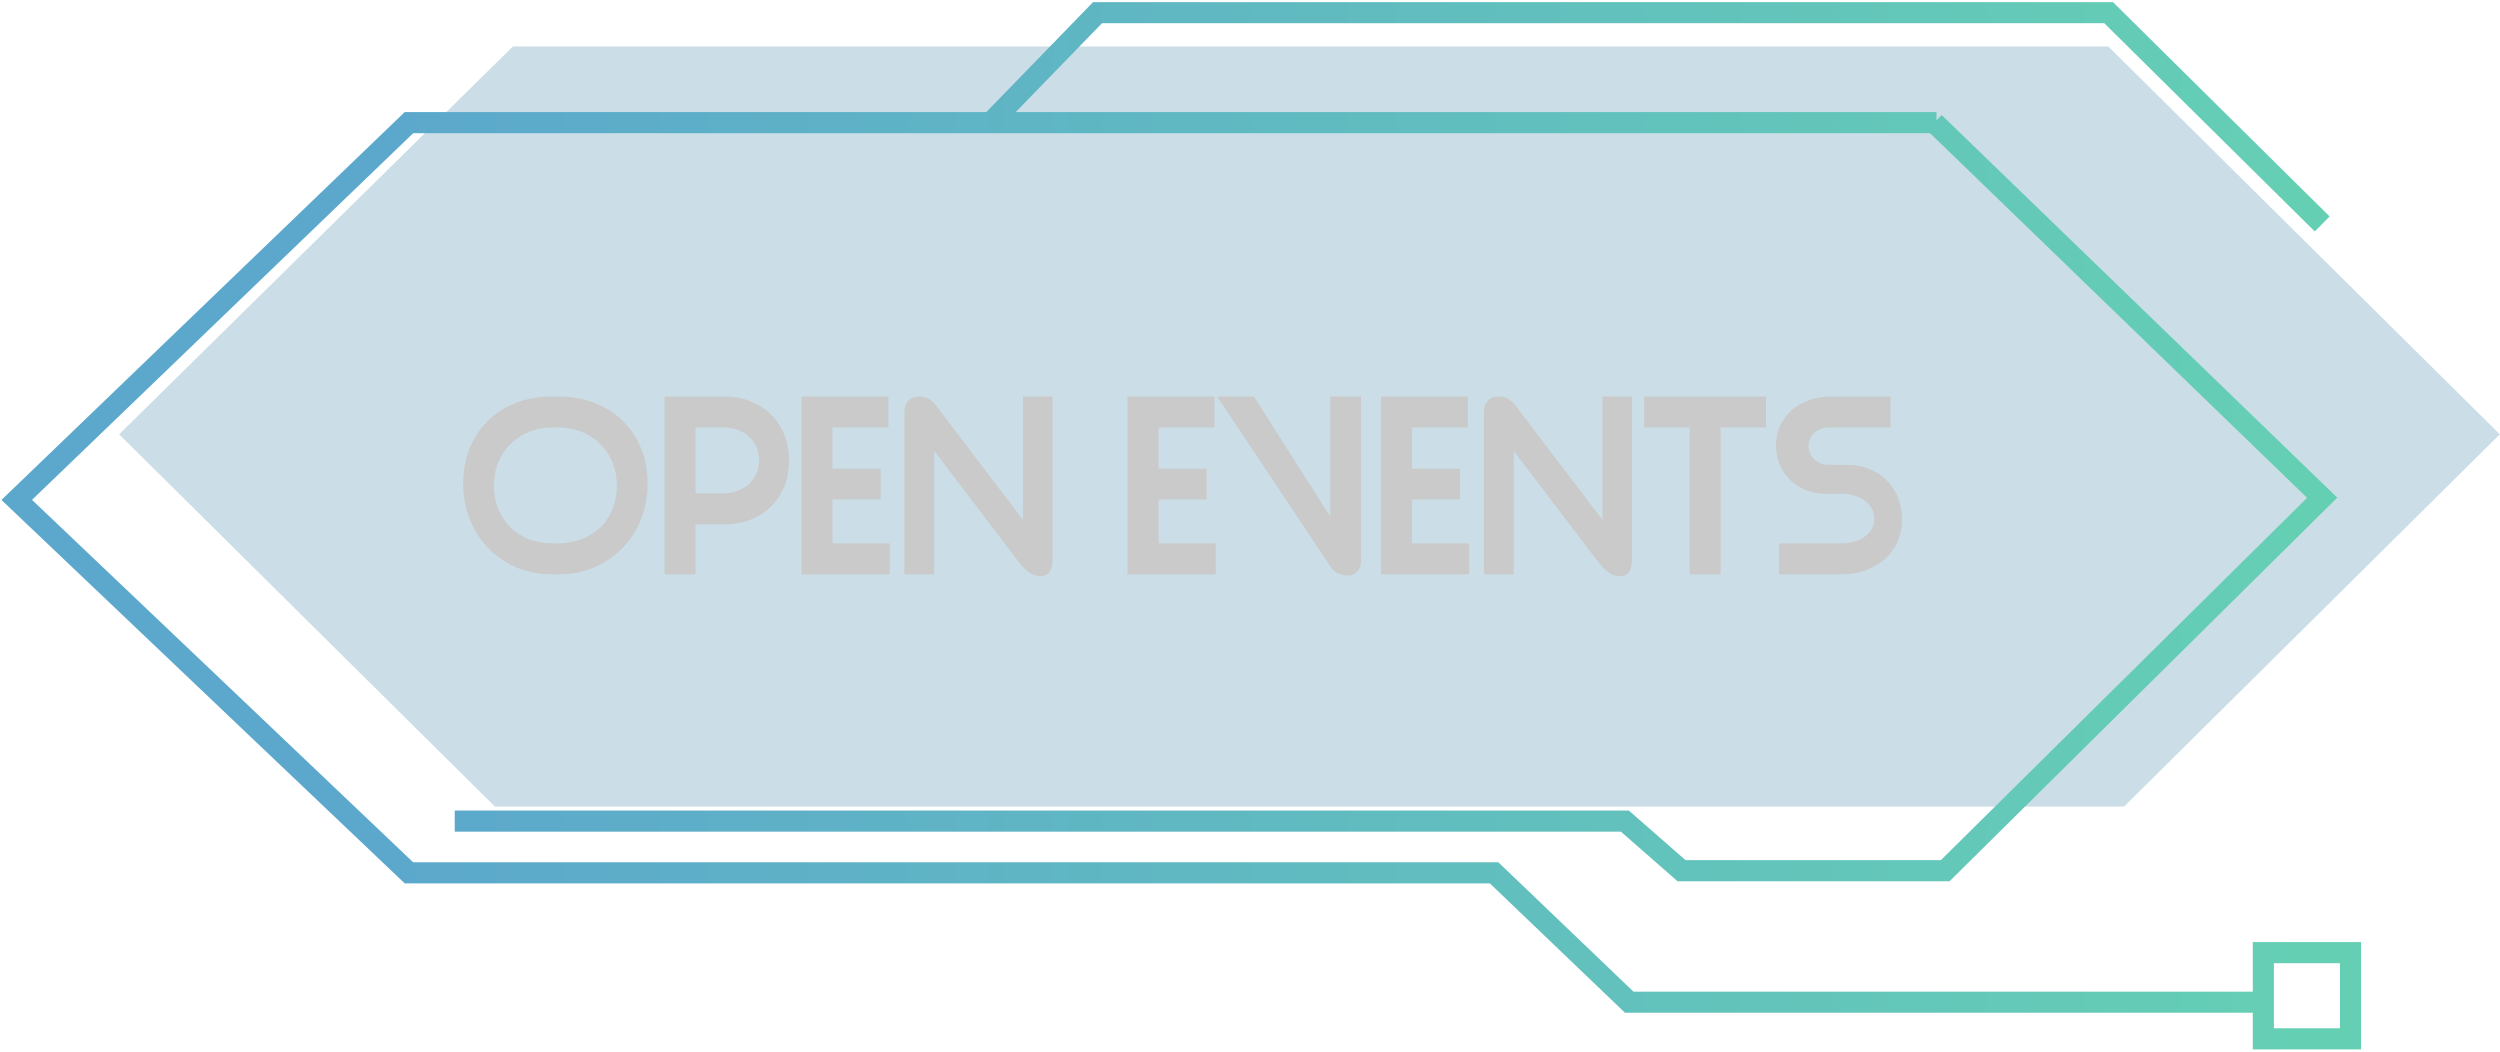
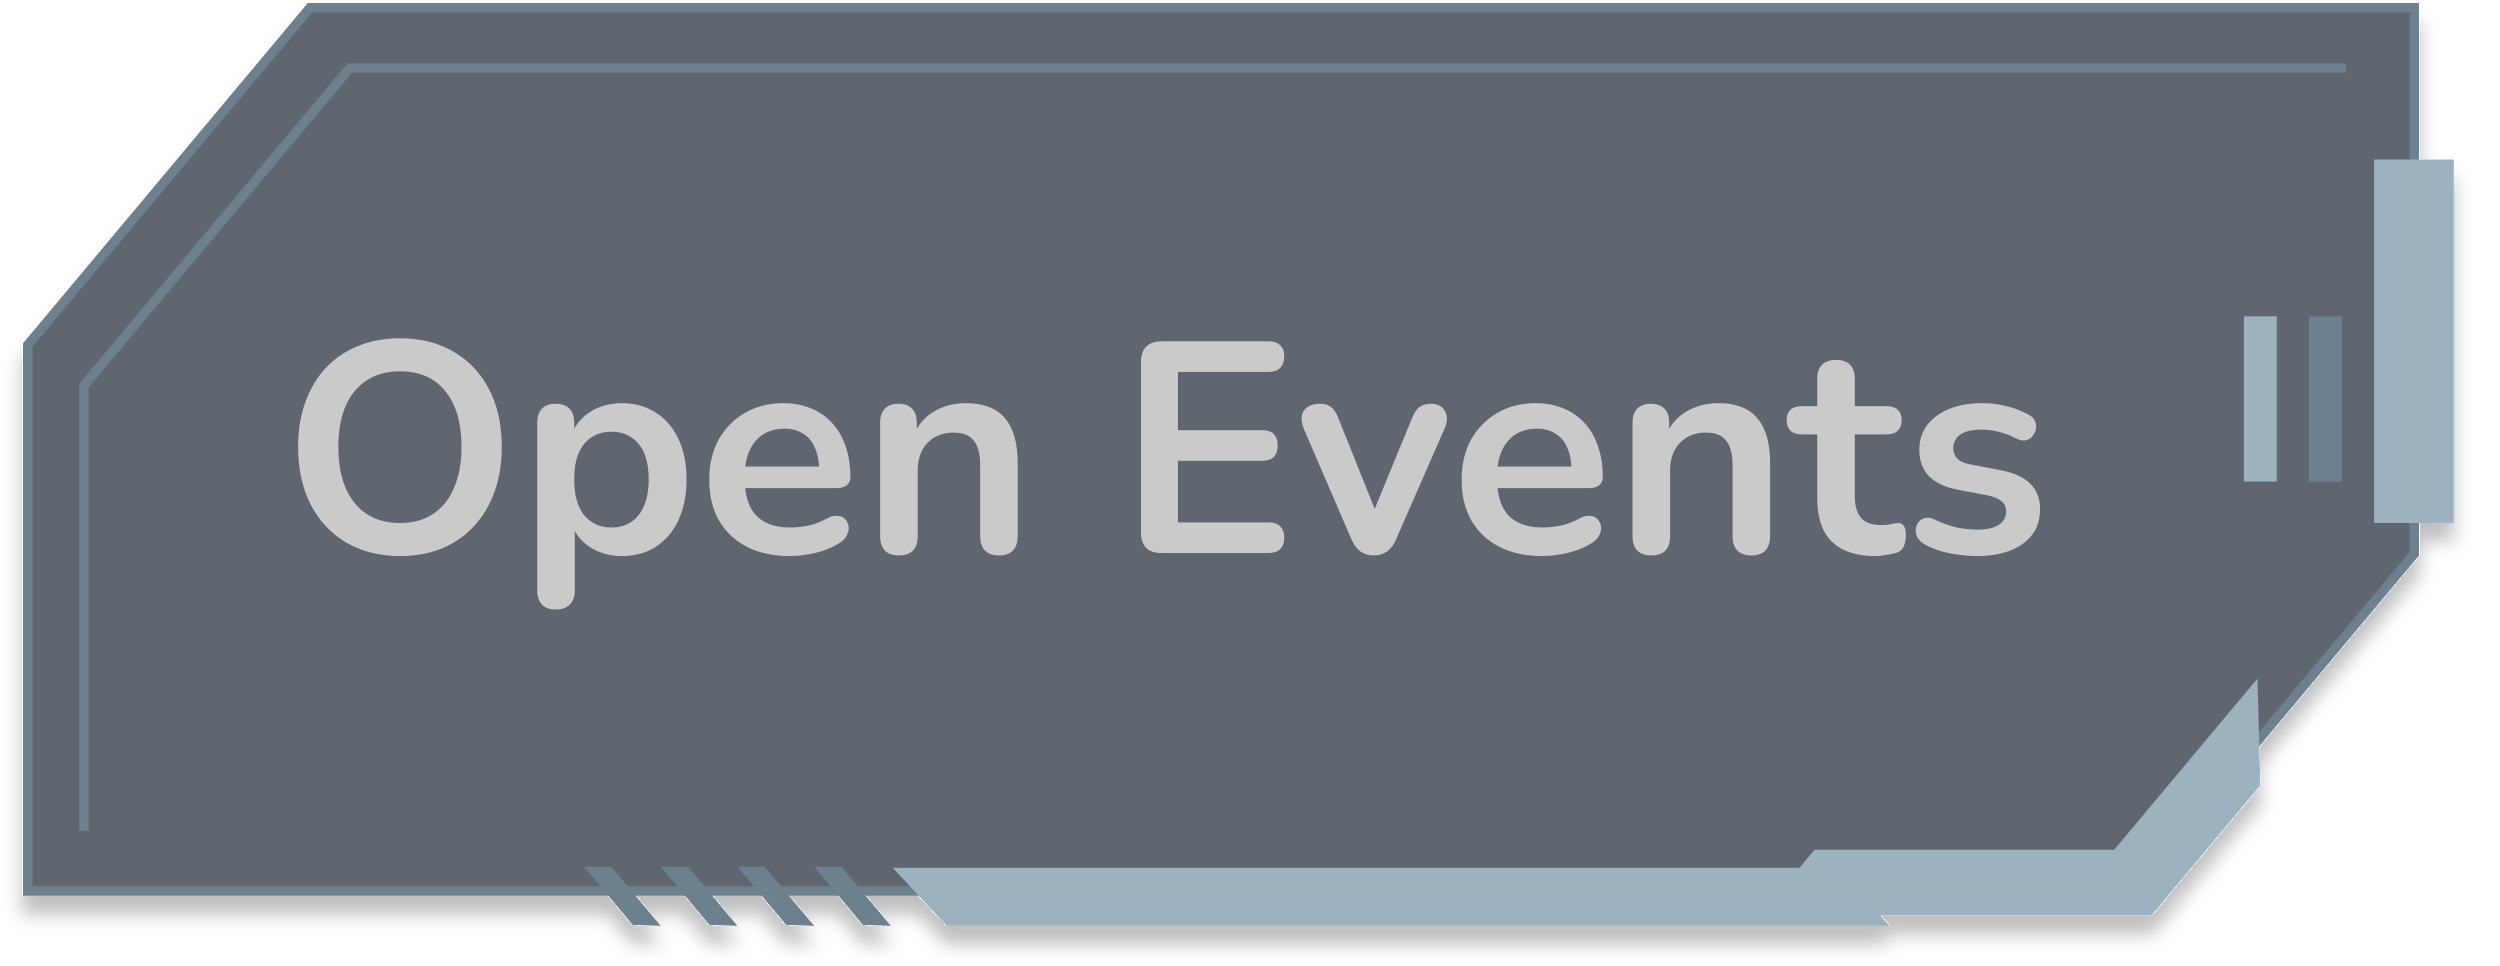
- <svg xmlns="http://www.w3.org/2000/svg" width="592" height="249" viewBox="0 0 592 249" fill="none">
-   <path d="M499.245 11H121.456L28.208 102.848L117.193 191H502.975L591.96 102.848L499.245 11Z" fill="#5190AE" fill-opacity="0.3" />
-   <path d="M458.56 29.036H96.841L3.961 118.374L96.841 206.691H353.811L385.803 237.321H535.96M535.96 237.321V225.58H556.6V246H535.96V237.321ZM107.678 194.439H384.771L398.187 206.181H460.624L549.892 117.863L458.044 29.036M234.614 29.036L259.898 3H499.324L549.892 53.029" stroke="url(#paint0_linear_818_2721)" stroke-width="5" />
-   <path d="M130.896 136C127.8 136 124.938 135.46 122.31 134.38C119.718 133.264 117.486 131.734 115.614 129.79C113.742 127.846 112.284 125.578 111.24 122.986C110.196 120.358 109.674 117.532 109.674 114.508C109.674 111.484 110.178 108.712 111.186 106.192C112.23 103.672 113.67 101.494 115.506 99.658C117.378 97.822 119.61 96.4 122.202 95.392C124.83 94.384 127.728 93.88 130.896 93.88H132.138C135.342 93.88 138.24 94.402 140.832 95.446C143.46 96.454 145.692 97.876 147.528 99.712C149.4 101.548 150.84 103.726 151.848 106.246C152.856 108.766 153.36 111.52 153.36 114.508C153.36 117.532 152.838 120.358 151.794 122.986C150.75 125.578 149.274 127.846 147.366 129.79C145.494 131.734 143.262 133.264 140.67 134.38C138.078 135.46 135.234 136 132.138 136H130.896ZM130.896 101.224C128.88 101.224 127.026 101.566 125.334 102.25C123.642 102.934 122.166 103.888 120.906 105.112C119.682 106.336 118.71 107.794 117.99 109.486C117.306 111.178 116.964 113.05 116.964 115.102C116.964 117.082 117.306 118.9 117.99 120.556C118.674 122.212 119.628 123.652 120.852 124.876C122.076 126.064 123.534 127 125.226 127.684C126.954 128.332 128.844 128.656 130.896 128.656H132.138C134.226 128.656 136.116 128.314 137.808 127.63C139.536 126.946 141.012 126.01 142.236 124.822C143.46 123.598 144.396 122.158 145.044 120.502C145.728 118.846 146.07 117.046 146.07 115.102C146.07 113.086 145.728 111.232 145.044 109.54C144.36 107.848 143.388 106.39 142.128 105.166C140.904 103.906 139.428 102.934 137.7 102.25C136.008 101.566 134.154 101.224 132.138 101.224H130.896ZM171.131 116.83C172.427 116.83 173.597 116.632 174.641 116.236C175.721 115.84 176.639 115.3 177.395 114.616C178.151 113.896 178.727 113.068 179.123 112.132C179.555 111.16 179.771 110.116 179.771 109C179.771 107.884 179.555 106.858 179.123 105.922C178.727 104.95 178.151 104.122 177.395 103.438C176.639 102.718 175.721 102.178 174.641 101.818C173.597 101.422 172.427 101.224 171.131 101.224H164.705V116.83H171.131ZM164.705 124.174V136H157.361V93.88H171.347C173.759 93.88 175.919 94.276 177.827 95.068C179.735 95.824 181.355 96.886 182.687 98.254C184.019 99.586 185.045 101.188 185.765 103.06C186.485 104.896 186.845 106.894 186.845 109.054C186.845 111.214 186.485 113.23 185.765 115.102C185.045 116.938 184.001 118.54 182.633 119.908C181.301 121.24 179.681 122.284 177.773 123.04C175.865 123.796 173.723 124.174 171.347 124.174H164.705ZM210.691 136H189.793V93.88H210.367V101.224H197.137V110.998H208.531V118.288H197.137V128.656H210.691V136ZM221.23 106.786V136H214.156V97.552C214.156 96.436 214.462 95.554 215.074 94.906C215.686 94.222 216.568 93.88 217.72 93.88C218.44 93.88 219.106 94.042 219.718 94.366C220.366 94.654 221.014 95.212 221.662 96.04L242.236 123.094V93.88H249.256V132.382C249.256 135.082 248.338 136.432 246.502 136.432C245.602 136.432 244.81 136.234 244.126 135.838C243.442 135.406 242.686 134.758 241.858 133.894L221.23 106.786ZM287.894 136H266.996V93.88H287.57V101.224H274.34V110.998H285.734V118.288H274.34V128.656H287.894V136ZM288.227 93.88H296.921L315.011 122.338V93.88H322.301V132.652C322.301 133.768 322.013 134.65 321.437 135.298C320.897 135.946 320.159 136.27 319.223 136.27C318.395 136.27 317.603 136.108 316.847 135.784C316.127 135.46 315.515 134.902 315.011 134.11L288.227 93.88ZM347.906 136H327.008V93.88H347.582V101.224H334.352V110.998H345.746V118.288H334.352V128.656H347.906V136ZM358.445 106.786V136H351.371V97.552C351.371 96.436 351.677 95.554 352.289 94.906C352.901 94.222 353.783 93.88 354.935 93.88C355.655 93.88 356.321 94.042 356.933 94.366C357.581 94.654 358.229 95.212 358.877 96.04L379.451 123.094V93.88H386.471V132.382C386.471 135.082 385.553 136.432 383.717 136.432C382.817 136.432 382.025 136.234 381.341 135.838C380.657 135.406 379.901 134.758 379.073 133.894L358.445 106.786ZM407.439 101.224V136H400.095V101.224H389.349V93.88H418.185V101.224H407.439ZM421.251 136V128.656H435.993C438.261 128.656 440.133 128.116 441.609 127.036C443.085 125.956 443.823 124.552 443.823 122.824C443.823 121.96 443.625 121.168 443.229 120.448C442.833 119.728 442.293 119.116 441.609 118.612C440.925 118.072 440.097 117.658 439.125 117.37C438.153 117.082 437.109 116.938 435.993 116.938H432.645C430.917 116.938 429.315 116.668 427.839 116.128C426.363 115.552 425.085 114.76 424.005 113.752C422.925 112.708 422.079 111.502 421.467 110.134C420.855 108.73 420.549 107.182 420.549 105.49C420.549 103.834 420.855 102.304 421.467 100.9C422.115 99.496 423.015 98.272 424.167 97.228C425.319 96.184 426.705 95.374 428.325 94.798C429.945 94.186 431.727 93.88 433.671 93.88H447.657V101.224H433.293C431.745 101.224 430.521 101.656 429.621 102.52C428.721 103.348 428.271 104.356 428.271 105.544C428.271 106.84 428.721 107.92 429.621 108.784C430.557 109.648 431.781 110.08 433.293 110.08H437.451C439.323 110.08 441.051 110.404 442.635 111.052C444.219 111.664 445.587 112.546 446.739 113.698C447.891 114.85 448.791 116.218 449.439 117.802C450.087 119.386 450.411 121.114 450.411 122.986C450.411 124.894 450.069 126.64 449.385 128.224C448.701 129.808 447.711 131.176 446.415 132.328C445.155 133.48 443.643 134.38 441.879 135.028C440.115 135.676 438.153 136 435.993 136H421.251Z" fill="#CACACA" />
+ <svg xmlns="http://www.w3.org/2000/svg" width="541" height="209" viewBox="0 0 541 209" fill="none">
+   <g filter="url(#filter0_d_261_1314)">
+     <path d="M6 74.656V192.821H461.365L522.449 119.842V1.677H67.082L6 74.656Z" fill="#1C2633" fill-opacity="0.7" stroke="#6C818D" stroke-width="2.049" stroke-miterlimit="10" />
+     <path d="M507.712 14.735H75.674L18.174 83.432V179.809" stroke="#6C818D" stroke-width="2.049" stroke-miterlimit="10" />
+     <path d="M488.523 146.835L457.497 183.904H392.652L380.741 198.135H465.56L489.131 169.974L488.523 146.835Z" fill="#9DB2BF" />
+     <path d="M193.195 187.794H397.315L408.959 200.353H204.839L193.195 187.794Z" fill="#9DB2BF" />
+     <path d="M192.795 200.354L182.096 187.571H176.192L186.718 200.145L192.795 200.354Z" fill="#6C818D" />
+     <path d="M176.195 200.354L165.496 187.571H159.592L170.118 200.145L176.195 200.354Z" fill="#6C818D" />
+     <path d="M159.591 200.354L148.892 187.571H142.989L153.515 200.145L159.591 200.354Z" fill="#6C818D" />
+     <path d="M142.987 200.354L132.288 187.571H126.385L136.911 200.145L142.987 200.354Z" fill="#6C818D" />
+     <path d="M513.75 113.173H531V34.524H513.75V113.173Z" fill="#9DB2BF" />
+     <path d="M485.572 104.205H492.688V68.456H485.572V104.205Z" fill="#9DB2BF" />
+     <path d="M499.659 104.205H506.775V68.456H499.659V104.205Z" fill="#6C818D" />
+     <path d="M86.545 120.327C82.125 120.327 78.247 119.352 74.91 117.402C71.617 115.452 69.06 112.722 67.24 109.212C65.42 105.658 64.51 101.498 64.51 96.732C64.51 93.135 65.03 89.907 66.07 87.047C67.11 84.143 68.583 81.673 70.49 79.637C72.44 77.557 74.758 75.975 77.445 74.892C80.175 73.765 83.208 73.202 86.545 73.202C91.008 73.202 94.887 74.177 98.18 76.127C101.473 78.033 104.03 80.742 105.85 84.252C107.67 87.762 108.58 91.9 108.58 96.667C108.58 100.263 108.06 103.513 107.02 106.417C105.98 109.32 104.485 111.812 102.535 113.892C100.628 115.972 98.31 117.575 95.58 118.702C92.893 119.785 89.882 120.327 86.545 120.327ZM86.545 113.177C89.362 113.177 91.745 112.527 93.695 111.227C95.688 109.927 97.205 108.042 98.245 105.572C99.328 103.102 99.87 100.155 99.87 96.732C99.87 91.532 98.7 87.502 96.36 84.642C94.063 81.782 90.792 80.352 86.545 80.352C83.772 80.352 81.388 81.002 79.395 82.302C77.402 83.558 75.863 85.422 74.78 87.892C73.74 90.318 73.22 93.265 73.22 96.732C73.22 101.888 74.39 105.918 76.73 108.822C79.07 111.725 82.342 113.177 86.545 113.177ZM120.29 131.897C118.99 131.897 117.993 131.55 117.3 130.857C116.607 130.163 116.26 129.145 116.26 127.802V91.467C116.26 90.123 116.607 89.105 117.3 88.412C117.993 87.718 118.968 87.372 120.225 87.372C121.525 87.372 122.522 87.718 123.215 88.412C123.908 89.105 124.255 90.123 124.255 91.467V96.537L123.54 94.587C124.19 92.377 125.512 90.6 127.505 89.257C129.542 87.913 131.903 87.242 134.59 87.242C137.363 87.242 139.79 87.913 141.87 89.257C143.993 90.6 145.64 92.507 146.81 94.977C147.98 97.403 148.565 100.328 148.565 103.752C148.565 107.132 147.98 110.078 146.81 112.592C145.64 115.062 144.015 116.968 141.935 118.312C139.855 119.655 137.407 120.327 134.59 120.327C131.947 120.327 129.628 119.677 127.635 118.377C125.642 117.033 124.298 115.3 123.605 113.177H124.385V127.802C124.385 129.145 124.017 130.163 123.28 130.857C122.587 131.55 121.59 131.897 120.29 131.897ZM132.315 114.152C133.918 114.152 135.327 113.762 136.54 112.982C137.753 112.202 138.685 111.053 139.335 109.537C140.028 107.977 140.375 106.048 140.375 103.752C140.375 100.285 139.638 97.707 138.165 96.017C136.692 94.283 134.742 93.417 132.315 93.417C130.712 93.417 129.303 93.807 128.09 94.587C126.877 95.323 125.923 96.472 125.23 98.032C124.58 99.548 124.255 101.455 124.255 103.752C124.255 107.175 124.992 109.775 126.465 111.552C127.938 113.285 129.888 114.152 132.315 114.152ZM170.9 120.327C167.303 120.327 164.205 119.655 161.605 118.312C159.005 116.968 156.99 115.062 155.56 112.592C154.173 110.122 153.48 107.197 153.48 103.817C153.48 100.523 154.151 97.642 155.495 95.172C156.881 92.702 158.766 90.773 161.15 89.387C163.576 87.957 166.328 87.242 169.405 87.242C171.658 87.242 173.673 87.61 175.45 88.347C177.27 89.083 178.808 90.145 180.065 91.532C181.365 92.918 182.34 94.608 182.99 96.602C183.683 98.552 184.03 100.762 184.03 103.232C184.03 104.012 183.748 104.618 183.185 105.052C182.665 105.442 181.906 105.637 180.91 105.637H160.045V100.957H178.31L177.27 101.932C177.27 99.938 176.966 98.27 176.36 96.927C175.796 95.583 174.951 94.565 173.825 93.872C172.741 93.135 171.376 92.767 169.73 92.767C167.91 92.767 166.35 93.2 165.05 94.067C163.793 94.89 162.818 96.082 162.125 97.642C161.475 99.158 161.15 100.978 161.15 103.102V103.557C161.15 107.11 161.973 109.775 163.62 111.552C165.31 113.285 167.78 114.152 171.03 114.152C172.156 114.152 173.413 114.022 174.8 113.762C176.23 113.458 177.573 112.96 178.83 112.267C179.74 111.747 180.541 111.53 181.235 111.617C181.928 111.66 182.47 111.898 182.86 112.332C183.293 112.765 183.553 113.307 183.64 113.957C183.726 114.563 183.596 115.192 183.25 115.842C182.946 116.492 182.405 117.055 181.625 117.532C180.108 118.485 178.353 119.2 176.36 119.677C174.41 120.11 172.59 120.327 170.9 120.327ZM194.494 120.197C193.194 120.197 192.198 119.85 191.504 119.157C190.811 118.42 190.464 117.38 190.464 116.037V91.467C190.464 90.123 190.811 89.105 191.504 88.412C192.198 87.718 193.173 87.372 194.429 87.372C195.686 87.372 196.661 87.718 197.354 88.412C198.048 89.105 198.394 90.123 198.394 91.467V95.887L197.679 94.262C198.633 91.965 200.106 90.232 202.099 89.062C204.136 87.848 206.433 87.242 208.989 87.242C211.546 87.242 213.648 87.718 215.294 88.672C216.941 89.625 218.176 91.077 218.999 93.027C219.823 94.933 220.234 97.36 220.234 100.307V116.037C220.234 117.38 219.888 118.42 219.194 119.157C218.501 119.85 217.504 120.197 216.204 120.197C214.904 120.197 213.886 119.85 213.149 119.157C212.456 118.42 212.109 117.38 212.109 116.037V100.697C212.109 98.227 211.633 96.428 210.679 95.302C209.769 94.175 208.339 93.612 206.389 93.612C204.006 93.612 202.099 94.37 200.669 95.887C199.283 97.36 198.589 99.332 198.589 101.802V116.037C198.589 118.81 197.224 120.197 194.494 120.197ZM251.333 119.677C249.903 119.677 248.798 119.308 248.018 118.572C247.282 117.792 246.913 116.687 246.913 115.257V78.272C246.913 76.842 247.282 75.758 248.018 75.022C248.798 74.242 249.903 73.852 251.333 73.852H274.538C275.622 73.852 276.445 74.133 277.008 74.697C277.615 75.26 277.918 76.062 277.918 77.102C277.918 78.185 277.615 79.03 277.008 79.637C276.445 80.2 275.622 80.482 274.538 80.482H254.908V93.092H273.108C274.235 93.092 275.08 93.373 275.643 93.937C276.207 94.5 276.488 95.323 276.488 96.407C276.488 97.49 276.207 98.313 275.643 98.877C275.08 99.44 274.235 99.722 273.108 99.722H254.908V113.047H274.538C275.622 113.047 276.445 113.328 277.008 113.892C277.615 114.455 277.918 115.278 277.918 116.362C277.918 117.445 277.615 118.268 277.008 118.832C276.445 119.395 275.622 119.677 274.538 119.677H251.333ZM297.28 120.197C296.196 120.197 295.243 119.915 294.42 119.352C293.64 118.788 292.99 117.922 292.47 116.752L282.135 92.767C281.745 91.813 281.593 90.925 281.68 90.102C281.81 89.278 282.2 88.628 282.85 88.152C283.543 87.632 284.475 87.372 285.645 87.372C286.641 87.372 287.443 87.61 288.05 88.087C288.656 88.52 289.198 89.365 289.675 90.622L298.45 112.527H296.5L305.535 90.557C306.011 89.343 306.553 88.52 307.16 88.087C307.81 87.61 308.676 87.372 309.76 87.372C310.713 87.372 311.471 87.632 312.035 88.152C312.598 88.628 312.945 89.278 313.075 90.102C313.205 90.882 313.053 91.748 312.62 92.702L302.09 116.752C301.613 117.922 300.963 118.788 300.14 119.352C299.36 119.915 298.406 120.197 297.28 120.197ZM333.717 120.327C330.12 120.327 327.022 119.655 324.422 118.312C321.822 116.968 319.807 115.062 318.377 112.592C316.99 110.122 316.297 107.197 316.297 103.817C316.297 100.523 316.969 97.642 318.312 95.172C319.699 92.702 321.584 90.773 323.967 89.387C326.394 87.957 329.145 87.242 332.222 87.242C334.475 87.242 336.49 87.61 338.267 88.347C340.087 89.083 341.625 90.145 342.882 91.532C344.182 92.918 345.157 94.608 345.807 96.602C346.5 98.552 346.847 100.762 346.847 103.232C346.847 104.012 346.565 104.618 346.002 105.052C345.482 105.442 344.724 105.637 343.727 105.637H322.862V100.957H341.127L340.087 101.932C340.087 99.938 339.784 98.27 339.177 96.927C338.614 95.583 337.769 94.565 336.642 93.872C335.559 93.135 334.194 92.767 332.547 92.767C330.727 92.767 329.167 93.2 327.867 94.067C326.61 94.89 325.635 96.082 324.942 97.642C324.292 99.158 323.967 100.978 323.967 103.102V103.557C323.967 107.11 324.79 109.775 326.437 111.552C328.127 113.285 330.597 114.152 333.847 114.152C334.974 114.152 336.23 114.022 337.617 113.762C339.047 113.458 340.39 112.96 341.647 112.267C342.557 111.747 343.359 111.53 344.052 111.617C344.745 111.66 345.287 111.898 345.677 112.332C346.11 112.765 346.37 113.307 346.457 113.957C346.544 114.563 346.414 115.192 346.067 115.842C345.764 116.492 345.222 117.055 344.442 117.532C342.925 118.485 341.17 119.2 339.177 119.677C337.227 120.11 335.407 120.327 333.717 120.327ZM357.312 120.197C356.012 120.197 355.015 119.85 354.322 119.157C353.628 118.42 353.282 117.38 353.282 116.037V91.467C353.282 90.123 353.628 89.105 354.322 88.412C355.015 87.718 355.99 87.372 357.247 87.372C358.503 87.372 359.478 87.718 360.172 88.412C360.865 89.105 361.212 90.123 361.212 91.467V95.887L360.497 94.262C361.45 91.965 362.923 90.232 364.917 89.062C366.953 87.848 369.25 87.242 371.807 87.242C374.363 87.242 376.465 87.718 378.112 88.672C379.758 89.625 380.993 91.077 381.817 93.027C382.64 94.933 383.052 97.36 383.052 100.307V116.037C383.052 117.38 382.705 118.42 382.012 119.157C381.318 119.85 380.322 120.197 379.022 120.197C377.722 120.197 376.703 119.85 375.967 119.157C375.273 118.42 374.927 117.38 374.927 116.037V100.697C374.927 98.227 374.45 96.428 373.497 95.302C372.587 94.175 371.157 93.612 369.207 93.612C366.823 93.612 364.917 94.37 363.487 95.887C362.1 97.36 361.407 99.332 361.407 101.802V116.037C361.407 118.81 360.042 120.197 357.312 120.197ZM405.864 120.327C403.047 120.327 400.686 119.85 398.779 118.897C396.916 117.943 395.529 116.557 394.619 114.737C393.709 112.873 393.254 110.577 393.254 107.847V94.002H389.874C388.834 94.002 388.032 93.742 387.469 93.222C386.906 92.658 386.624 91.9 386.624 90.947C386.624 89.95 386.906 89.192 387.469 88.672C388.032 88.152 388.834 87.892 389.874 87.892H393.254V81.977C393.254 80.633 393.601 79.615 394.294 78.922C395.031 78.228 396.049 77.882 397.349 77.882C398.649 77.882 399.646 78.228 400.339 78.922C401.032 79.615 401.379 80.633 401.379 81.977V87.892H408.269C409.309 87.892 410.111 88.152 410.674 88.672C411.237 89.192 411.519 89.95 411.519 90.947C411.519 91.9 411.237 92.658 410.674 93.222C410.111 93.742 409.309 94.002 408.269 94.002H401.379V107.392C401.379 109.472 401.834 111.032 402.744 112.072C403.654 113.112 405.127 113.632 407.164 113.632C407.901 113.632 408.551 113.567 409.114 113.437C409.677 113.307 410.176 113.22 410.609 113.177C411.129 113.133 411.562 113.307 411.909 113.697C412.256 114.043 412.429 114.78 412.429 115.907C412.429 116.773 412.277 117.553 411.974 118.247C411.714 118.897 411.216 119.352 410.479 119.612C409.916 119.785 409.179 119.937 408.269 120.067C407.359 120.24 406.557 120.327 405.864 120.327ZM427.885 120.327C426.022 120.327 424.05 120.132 421.97 119.742C419.89 119.352 418.027 118.68 416.38 117.727C415.687 117.293 415.189 116.795 414.885 116.232C414.625 115.625 414.517 115.04 414.56 114.477C414.647 113.87 414.864 113.35 415.21 112.917C415.6 112.483 416.077 112.202 416.64 112.072C417.247 111.942 417.897 112.05 418.59 112.397C420.324 113.22 421.949 113.805 423.465 114.152C424.982 114.455 426.477 114.607 427.95 114.607C430.03 114.607 431.569 114.26 432.565 113.567C433.605 112.83 434.125 111.877 434.125 110.707C434.125 109.71 433.779 108.952 433.085 108.432C432.435 107.868 431.439 107.457 430.095 107.197L423.595 105.962C420.909 105.442 418.85 104.467 417.42 103.037C416.034 101.563 415.34 99.678 415.34 97.382C415.34 95.302 415.904 93.503 417.03 91.987C418.2 90.47 419.804 89.3 421.84 88.477C423.877 87.653 426.217 87.242 428.86 87.242C430.767 87.242 432.544 87.458 434.19 87.892C435.88 88.282 437.505 88.91 439.065 89.777C439.715 90.123 440.149 90.578 440.365 91.142C440.625 91.705 440.69 92.29 440.56 92.897C440.43 93.46 440.17 93.98 439.78 94.457C439.39 94.89 438.892 95.172 438.285 95.302C437.722 95.388 437.072 95.258 436.335 94.912C434.992 94.218 433.692 93.72 432.435 93.417C431.222 93.113 430.052 92.962 428.925 92.962C426.802 92.962 425.22 93.33 424.18 94.067C423.184 94.803 422.685 95.778 422.685 96.992C422.685 97.902 422.989 98.66 423.595 99.267C424.202 99.873 425.134 100.285 426.39 100.502L432.89 101.737C435.707 102.257 437.83 103.21 439.26 104.597C440.734 105.983 441.47 107.847 441.47 110.187C441.47 113.35 440.235 115.842 437.765 117.662C435.295 119.438 432.002 120.327 427.885 120.327Z" fill="#CACACA" />
+   </g>
  <defs>
-     <linearGradient id="paint0_linear_818_2721" x1="545.834" y1="124.894" x2="92.479" y2="124.894" gradientUnits="userSpaceOnUse">
-       <stop stop-color="#65CFB4" />
-       <stop offset="1" stop-color="#5CA8CC" />
-     </linearGradient>
+     <filter id="filter0_d_261_1314" x="0.976" y="0.652" width="534.024" height="207.701" filterUnits="userSpaceOnUse" color-interpolation-filters="sRGB">
+       <feFlood flood-opacity="0" result="BackgroundImageFix" />
+       <feColorMatrix in="SourceAlpha" type="matrix" values="0 0 0 0 0 0 0 0 0 0 0 0 0 0 0 0 0 0 127 0" result="hardAlpha" />
+       <feOffset dy="4" />
+       <feGaussianBlur stdDeviation="2" />
+       <feComposite in2="hardAlpha" operator="out" />
+       <feColorMatrix type="matrix" values="0 0 0 0 0 0 0 0 0 0 0 0 0 0 0 0 0 0 0.25 0" />
+       <feBlend mode="normal" in2="BackgroundImageFix" result="effect1_dropShadow_261_1314" />
+       <feBlend mode="normal" in="SourceGraphic" in2="effect1_dropShadow_261_1314" result="shape" />
+     </filter>
  </defs>
</svg>
